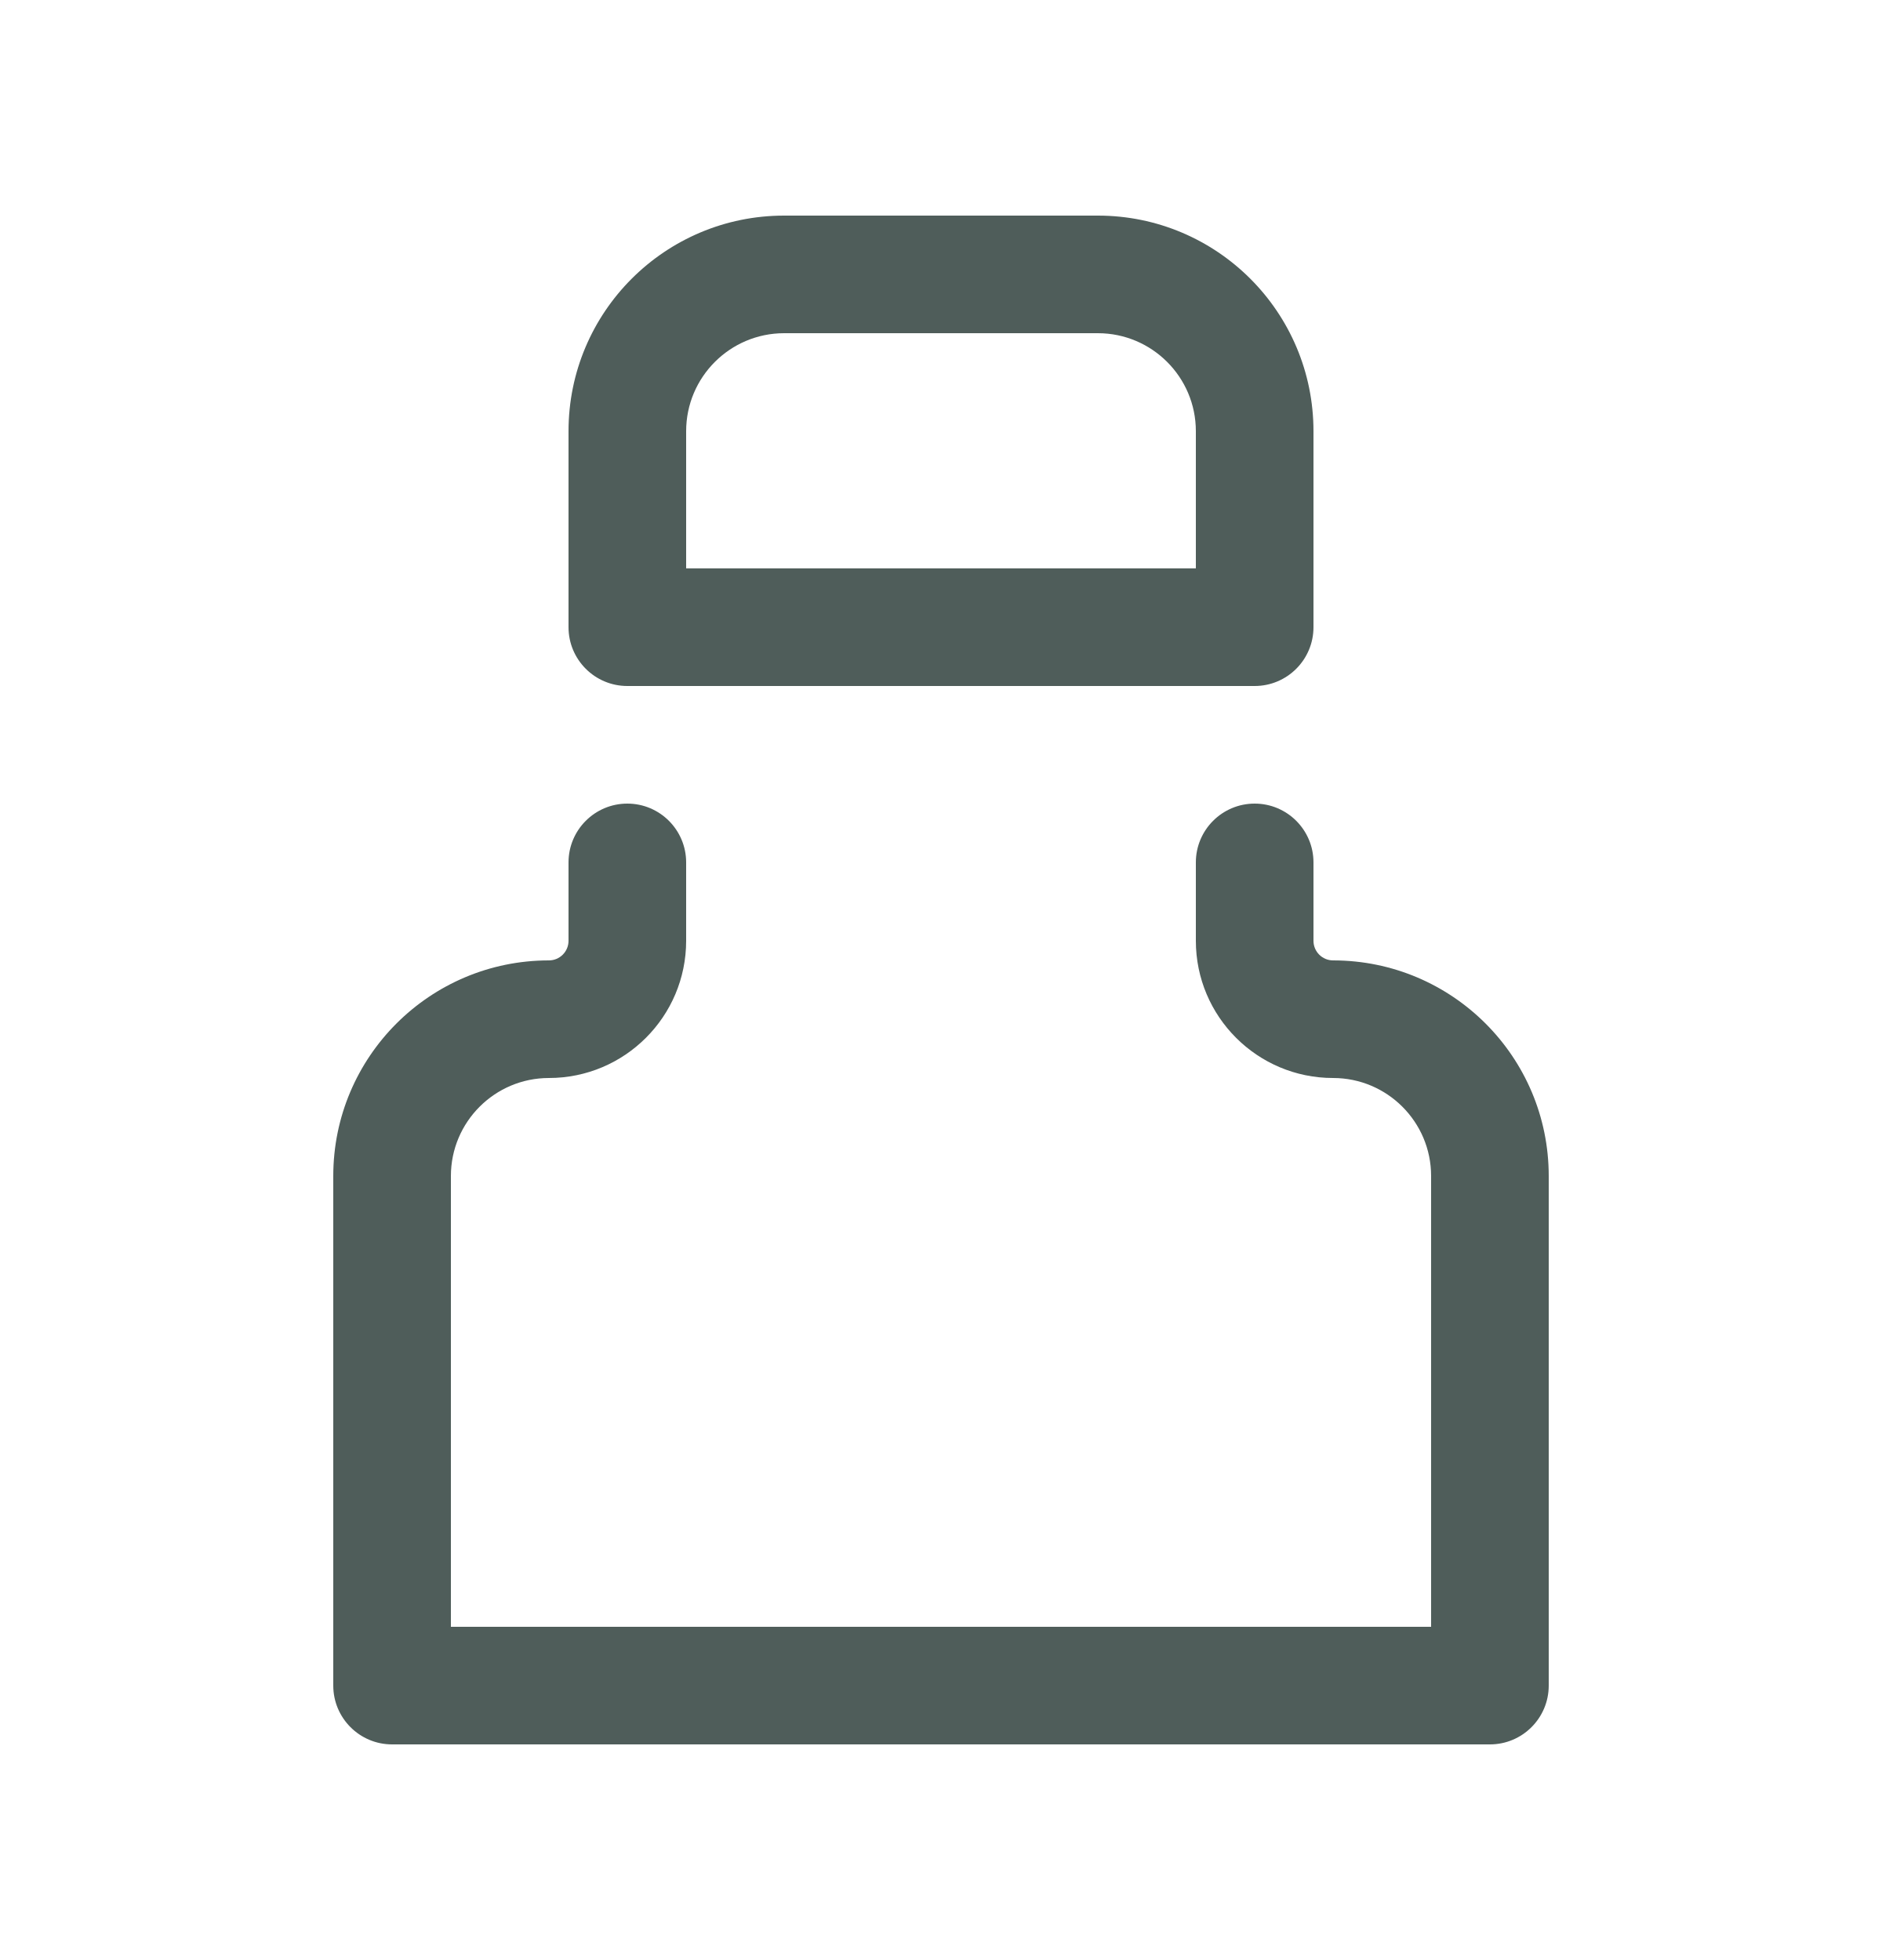
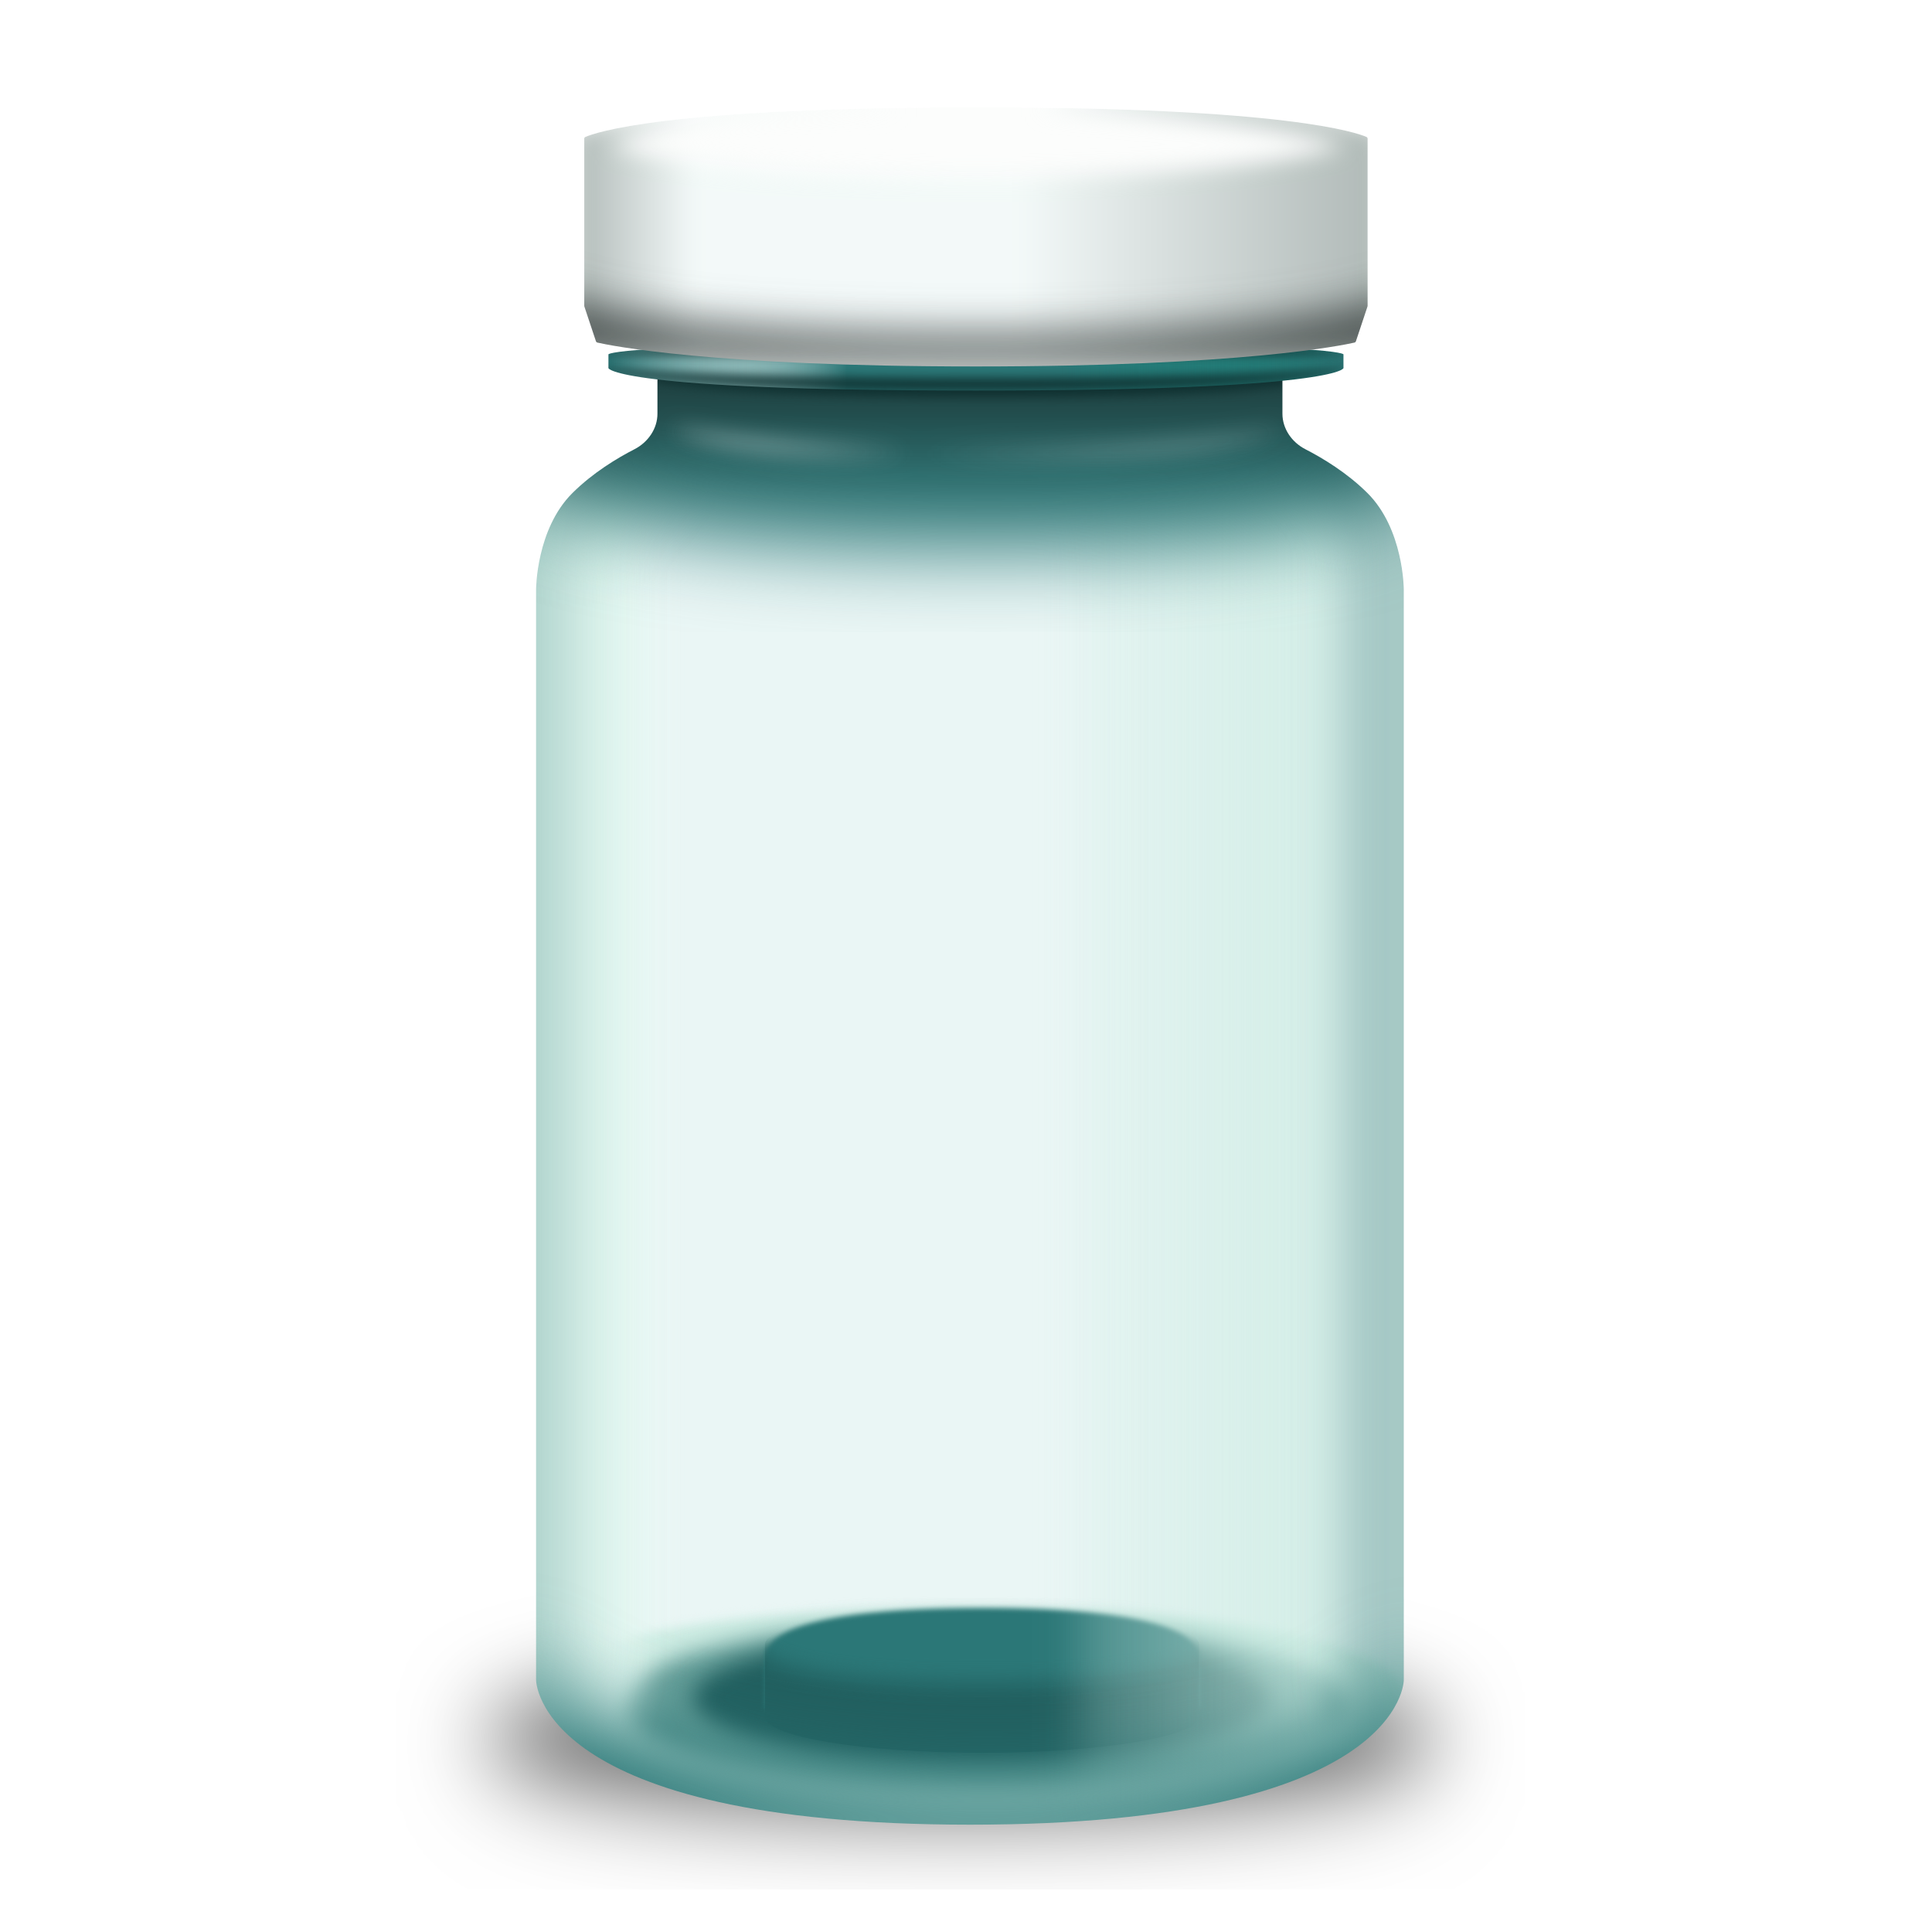
- <svg xmlns="http://www.w3.org/2000/svg" width="24" height="25" viewBox="0 0 24 25" fill="none">
-   <path fill-rule="evenodd" clip-rule="evenodd" d="M7.25 5.5C7.25 3.981 8.481 2.75 10 2.75H14C15.519 2.75 16.75 3.981 16.75 5.5V8C16.75 8.414 16.414 8.75 16 8.75H8C7.586 8.75 7.25 8.414 7.25 8V5.5ZM10 4.25C9.31 4.25 8.75 4.81 8.75 5.5V7.25H15.25V5.5C15.25 4.81 14.69 4.25 14 4.25H10ZM8 10.25C8.414 10.25 8.75 10.586 8.75 11V12C8.75 12.966 7.966 13.75 7 13.75C6.31 13.75 5.75 14.31 5.75 15V20.75H18.25V15C18.25 14.31 17.69 13.75 17 13.75C16.034 13.75 15.25 12.966 15.25 12V11C15.25 10.586 15.586 10.25 16 10.25C16.414 10.25 16.75 10.586 16.75 11V12C16.75 12.138 16.862 12.25 17 12.25C18.519 12.25 19.75 13.481 19.75 15V21.5C19.75 21.914 19.414 22.25 19 22.25H5C4.586 22.25 4.25 21.914 4.25 21.5V15C4.25 13.481 5.481 12.25 7 12.25C7.138 12.25 7.25 12.138 7.25 12V11C7.25 10.586 7.586 10.25 8 10.25Z" fill="#4F5D5A" />
+ <svg xmlns="http://www.w3.org/2000/svg" width="120" height="120" viewBox="0 0 120 120" fill="none">
+   <g opacity="0.6" filter="url(#filter0_df_8134_217046)">
+     <ellipse cx="59.667" cy="107.667" rx="29.667" ry="4.333" fill="black" />
+   </g>
+   <mask id="mask0_8134_217046" style="mask-type:alpha" maskUnits="userSpaceOnUse" x="33" y="22" width="55" height="92">
+     <path d="M33.297 36.609V104.351C33.297 104.351 33.297 113.334 60.244 113.334C87.192 113.334 87.192 104.351 87.192 104.351V36.609C87.192 36.609 87.192 32.866 84.93 30.62C83.661 29.36 82.155 28.454 81.077 27.901C80.24 27.471 79.654 26.632 79.654 25.696V22.761H40.835V25.696C40.835 26.632 40.248 27.471 39.411 27.901C38.334 28.454 36.827 29.36 35.558 30.62C33.297 32.866 33.297 36.609 33.297 36.609Z" fill="#D9D9D9" />
+   </mask>
+   <g mask="url(#mask0_8134_217046)">
+     <path d="M33.297 36.609V104.351C33.297 104.351 33.297 113.334 60.244 113.334C87.192 113.334 87.192 104.351 87.192 104.351V36.609C87.192 36.609 87.192 32.866 84.93 30.62C83.661 29.36 82.155 28.454 81.077 27.901C80.24 27.471 79.654 26.632 79.654 25.696V22.761H40.835V25.696C40.835 26.632 40.248 27.471 39.411 27.901C38.334 28.454 36.827 29.36 35.558 30.62C33.297 32.866 33.297 36.609 33.297 36.609Z" fill="#EAF6F5" />
+     <g filter="url(#filter1_f_8134_217046)">
+       <path d="M32.922 104.726C32.922 104.726 34.815 99.86 60.058 99.86C85.3 99.86 87.194 104.726 87.194 104.726V114.082H32.922L32.922 104.726Z" fill="#CCEBE2" />
+     </g>
+     <g filter="url(#filter2_f_8134_217046)">
+       <ellipse cx="60.995" cy="105.849" rx="22.456" ry="5.24" fill="#619B96" />
+     </g>
+     <g filter="url(#filter3_f_8134_217046)">
+       <ellipse cx="60.996" cy="105.474" rx="17.965" ry="4.117" fill="#215F5F" />
+     </g>
+     <g filter="url(#filter4_f_8134_217046)">
+       <path d="M74.463 102.894C74.463 104.135 68.431 104.378 60.989 104.378C53.548 104.378 47.516 104.135 47.516 102.894C47.516 101.654 49.674 99.887 60.989 99.887C72.304 99.887 74.463 101.654 74.463 102.894Z" fill="#2B7777" />
+       <path d="M60.989 108.121C68.431 108.121 74.463 107.115 74.463 105.875V102.894H47.516V105.875C47.516 107.115 53.548 108.121 60.989 108.121Z" fill="#2B7777" />
+     </g>
+     <mask id="mask1_8134_217046" style="mask-type:alpha" maskUnits="userSpaceOnUse" x="47" y="99" width="28" height="10">
+       <path d="M74.463 102.133C74.463 105.482 47.516 105.482 47.516 102.133C47.516 100.892 53.548 99.887 60.989 99.887C68.431 99.887 74.463 100.892 74.463 102.133Z" fill="#2B7777" />
+       <path d="M60.989 108.869C68.431 108.869 74.463 107.864 74.463 106.624V102.133H47.516V106.624C47.516 107.864 53.548 108.869 60.989 108.869Z" fill="#2B7777" />
+     </mask>
+     <g mask="url(#mask1_8134_217046)">
+       <g filter="url(#filter5_f_8134_217046)">
+         <path d="M60.991 104.572C72.219 104.572 75.588 103.176 75.588 101.384L77.459 107.11C77.459 108.901 70.086 110.353 60.991 110.353C51.896 110.353 44.523 108.901 44.523 107.11L46.395 101.384C46.395 103.176 49.763 104.572 60.991 104.572Z" fill="#215F5F" />
+       </g>
+     </g>
+     <g opacity="0.8" filter="url(#filter6_f_8134_217046)">
+       <path d="M78.338 28.749H61.738C61.738 28.749 66.845 30.242 66.845 34.347C66.845 56.027 66.845 107.211 66.845 111.6C66.845 120.226 83.445 119.567 83.445 111.6C83.445 107.211 83.445 56.027 83.445 34.347C83.445 30.242 78.338 28.749 78.338 28.749Z" fill="url(#paint0_linear_8134_217046)" />
+     </g>
+     <g filter="url(#filter7_f_8134_217046)">
+       <path d="M42.653 22.761C42.653 22.761 44.524 25.755 43.775 27.627C43.027 29.498 39.658 30.246 39.658 34.363C39.658 56.106 39.658 99.202 39.658 103.603C39.658 112.254 28.805 110.095 28.805 102.106C28.805 97.705 29.927 56.106 29.927 34.363C29.927 28.82 40.744 28.916 42.653 22.761Z" fill="#E6FAF3" />
+     </g>
+     <g opacity="0.5" filter="url(#filter8_f_8134_217046)">
+       <path d="M80.254 22.761C80.254 22.761 78.382 25.755 79.131 27.627C79.879 29.498 83.248 30.246 83.248 34.363C83.248 56.106 83.248 99.202 83.248 103.603C83.248 112.254 94.102 110.095 94.102 102.106C94.102 97.705 92.979 56.106 92.979 34.363C92.979 28.82 82.162 28.916 80.254 22.761Z" fill="#619B96" />
+     </g>
+     <g opacity="0.5" filter="url(#filter9_f_8134_217046)">
+       <path d="M38.16 22.761C38.16 22.761 40.032 25.755 39.283 27.627C38.535 29.498 35.166 30.246 35.166 34.363C35.166 56.106 35.166 99.202 35.166 103.603C35.166 112.254 24.312 110.095 24.312 102.106C24.312 97.705 25.435 56.106 25.435 34.363C25.435 28.82 36.252 28.916 38.16 22.761Z" fill="#619B96" />
+     </g>
+     <g filter="url(#filter10_f_8134_217046)">
+       <path d="M31.055 102.48C31.055 102.48 36.669 110.714 61.37 110.714C86.072 110.714 88.692 102.48 88.692 102.48V115.579H31.055V102.48Z" fill="#2B7777" />
+     </g>
+     <g filter="url(#filter11_f_8134_217046)">
+       <path d="M31.055 28.375C31.055 28.375 31.055 33.989 61.37 33.989C91.686 33.989 88.692 28.375 88.692 28.375V15.276H31.055V28.375Z" fill="url(#paint1_linear_8134_217046)" />
+     </g>
+     <g opacity="0.8" filter="url(#filter12_f_8134_217046)">
+       <path d="M41.531 26.503C41.531 26.503 44.374 27.626 60.619 27.626C76.864 27.626 79.707 26.503 79.707 26.503C79.707 26.503 76.458 28.749 60.619 28.749C44.78 28.749 41.531 26.503 41.531 26.503Z" fill="url(#paint2_linear_8134_217046)" />
+     </g>
+     <g filter="url(#filter13_f_8134_217046)">
+       <path d="M61.368 23.509C81.953 23.509 84.573 22.761 84.573 22.761C84.573 22.761 84.198 24.632 61.368 24.632C38.538 24.632 37.789 22.761 37.789 22.761C37.789 22.761 40.783 23.509 61.368 23.509Z" fill="#0E2F2F" />
+     </g>
+   </g>
+   <mask id="mask2_8134_217046" style="mask-type:alpha" maskUnits="userSpaceOnUse" x="37" y="21" width="47" height="4">
+     <path d="M37.789 22.868V22.012C37.789 22.012 37.789 21.317 60.62 21.317C83.45 21.317 83.45 22.012 83.45 22.012V22.868C83.45 22.868 83.076 24.258 60.62 24.258C38.163 24.258 37.789 22.868 37.789 22.868Z" fill="#D9D9D9" />
+   </mask>
+   <g mask="url(#mask2_8134_217046)">
+     <path d="M37.789 22.867V21.584C37.789 21.584 37.789 20.889 60.62 20.889C83.45 20.889 83.45 21.584 83.45 21.584V22.867C83.45 22.867 82.327 24.631 60.62 24.631C38.912 24.631 37.789 22.867 37.789 22.867Z" fill="#2B7777" />
+     <path d="M37.789 22.867V21.584C37.789 21.584 37.789 20.889 60.62 20.889C83.45 20.889 83.45 21.584 83.45 21.584V22.867C83.45 22.867 82.327 25.38 60.62 25.38C38.912 25.38 37.789 22.867 37.789 22.867Z" fill="url(#paint3_linear_8134_217046)" />
+     <g filter="url(#filter14_f_8134_217046)">
+       <path d="M60.618 23.509C81.203 23.509 83.823 22.761 83.823 22.761C83.823 22.761 83.448 24.258 60.618 24.258C37.788 24.258 37.039 22.761 37.039 22.761C37.039 22.761 40.033 23.509 60.618 23.509Z" fill="#0E2F2F" />
+     </g>
+     <g filter="url(#filter15_f_8134_217046)">
+       <path d="M60.618 22.012H83.823C83.823 22.012 83.448 21.263 60.618 21.263C37.788 21.263 37.039 22.012 37.039 22.012H60.618Z" fill="#0E2F2F" />
+     </g>
+   </g>
+   <mask id="mask3_8134_217046" style="mask-type:alpha" maskUnits="userSpaceOnUse" x="36" y="6" width="49" height="17">
+     <path d="M36.289 8.617C36.289 8.568 36.312 8.526 36.357 8.506C36.919 8.259 41.287 6.667 60.617 6.667C79.947 6.667 84.314 8.259 84.876 8.506C84.921 8.526 84.944 8.568 84.944 8.617V18.996C84.944 19.011 84.942 19.025 84.937 19.038L84.219 21.194C84.204 21.237 84.169 21.27 84.124 21.28C83.404 21.444 77.111 22.761 60.617 22.761C44.122 22.761 37.829 21.444 37.109 21.28C37.064 21.27 37.029 21.237 37.014 21.194L36.296 19.038C36.291 19.025 36.289 19.011 36.289 18.996V8.617Z" fill="#D9D9D9" />
+   </mask>
+   <g mask="url(#mask3_8134_217046)">
+     <path d="M36.289 8.538C36.289 8.538 39.657 6.667 60.617 6.667C81.576 6.667 84.944 8.538 84.944 8.538V19.018L84.195 21.264C84.195 21.264 78.207 23.135 60.617 23.135C43.026 23.135 37.038 21.264 37.038 21.264L36.289 19.018V8.538Z" fill="#FCFDFC" />
+     <g opacity="0.5" filter="url(#filter16_f_8134_217046)">
+       <path d="M35.578 8.191C35.578 8.191 40.531 6.286 56.15 6.667C50.435 7.048 43.959 6.667 37.864 9.078C40.807 9.886 47.247 10.956 60.721 10.956C74.195 10.956 80.635 9.886 83.578 9.078C79.388 7.81 74.054 7.429 64.531 6.667C74.054 4.382 85.864 8.191 85.864 8.191V19.414L85.09 21.854C85.09 21.854 78.901 22.667 60.721 22.667C42.541 22.667 36.352 21.854 36.352 21.854L35.578 19.414V8.191Z" fill="url(#paint4_linear_8134_217046)" />
+     </g>
+     <g opacity="0.8" filter="url(#filter17_f_8134_217046)">
+       <path d="M33.297 17.935C33.297 17.935 37.08 20.763 60.618 20.763C84.157 20.763 87.94 17.935 87.94 17.935V19.434L87.1 21.929C87.1 21.929 80.374 22.761 60.618 22.761C40.863 22.761 34.138 21.929 34.138 21.929L33.297 19.434V17.935Z" fill="#2B3231" />
+     </g>
+   </g>
+   <defs>
+     <filter id="filter0_df_8134_217046" x="24.667" y="98" width="70.003" height="19.333" filterUnits="userSpaceOnUse" color-interpolation-filters="sRGB">
+       <feFlood flood-opacity="0" result="BackgroundImageFix" />
+       <feColorMatrix in="SourceAlpha" type="matrix" values="0 0 0 0 0 0 0 0 0 0 0 0 0 0 0 0 0 0 127 0" result="hardAlpha" />
+       <feOffset dy="2.667" />
+       <feGaussianBlur stdDeviation="1.333" />
+       <feComposite in2="hardAlpha" operator="out" />
+       <feColorMatrix type="matrix" values="0 0 0 0 0 0 0 0 0 0 0 0 0 0 0 0 0 0 0.25 0" />
+       <feBlend mode="normal" in2="BackgroundImageFix" result="effect1_dropShadow_8134_217046" />
+       <feBlend mode="normal" in="SourceGraphic" in2="effect1_dropShadow_8134_217046" result="shape" />
+       <feGaussianBlur stdDeviation="2.667" result="effect2_foregroundBlur_8134_217046" />
+     </filter>
+     <filter id="filter1_f_8134_217046" x="32.267" y="99.205" width="55.583" height="15.532" filterUnits="userSpaceOnUse" color-interpolation-filters="sRGB">
+       <feFlood flood-opacity="0" result="BackgroundImageFix" />
+       <feBlend mode="normal" in="SourceGraphic" in2="BackgroundImageFix" result="shape" />
+       <feGaussianBlur stdDeviation="0.327" result="effect1_foregroundBlur_8134_217046" />
+     </filter>
+     <filter id="filter2_f_8134_217046" x="37.229" y="99.299" width="47.534" height="13.099" filterUnits="userSpaceOnUse" color-interpolation-filters="sRGB">
+       <feFlood flood-opacity="0" result="BackgroundImageFix" />
+       <feBlend mode="normal" in="SourceGraphic" in2="BackgroundImageFix" result="shape" />
+       <feGaussianBlur stdDeviation="0.655" result="effect1_foregroundBlur_8134_217046" />
+     </filter>
+     <filter id="filter3_f_8134_217046" x="41.721" y="100.047" width="38.55" height="10.854" filterUnits="userSpaceOnUse" color-interpolation-filters="sRGB">
+       <feFlood flood-opacity="0" result="BackgroundImageFix" />
+       <feBlend mode="normal" in="SourceGraphic" in2="BackgroundImageFix" result="shape" />
+       <feGaussianBlur stdDeviation="0.655" result="effect1_foregroundBlur_8134_217046" />
+     </filter>
+     <filter id="filter4_f_8134_217046" x="47.188" y="99.559" width="27.6" height="8.889" filterUnits="userSpaceOnUse" color-interpolation-filters="sRGB">
+       <feFlood flood-opacity="0" result="BackgroundImageFix" />
+       <feBlend mode="normal" in="SourceGraphic" in2="BackgroundImageFix" result="shape" />
+       <feGaussianBlur stdDeviation="0.164" result="effect1_foregroundBlur_8134_217046" />
+     </filter>
+     <filter id="filter5_f_8134_217046" x="43.214" y="100.074" width="35.557" height="11.589" filterUnits="userSpaceOnUse" color-interpolation-filters="sRGB">
+       <feFlood flood-opacity="0" result="BackgroundImageFix" />
+       <feBlend mode="normal" in="SourceGraphic" in2="BackgroundImageFix" result="shape" />
+       <feGaussianBlur stdDeviation="0.655" result="effect1_foregroundBlur_8134_217046" />
+     </filter>
+     <filter id="filter6_f_8134_217046" x="59.114" y="26.129" width="26.951" height="94.316" filterUnits="userSpaceOnUse" color-interpolation-filters="sRGB">
+       <feFlood flood-opacity="0" result="BackgroundImageFix" />
+       <feBlend mode="normal" in="SourceGraphic" in2="BackgroundImageFix" result="shape" />
+       <feGaussianBlur stdDeviation="1.31" result="effect1_foregroundBlur_8134_217046" />
+     </filter>
+     <filter id="filter7_f_8134_217046" x="26.185" y="20.141" width="20.388" height="91.648" filterUnits="userSpaceOnUse" color-interpolation-filters="sRGB">
+       <feFlood flood-opacity="0" result="BackgroundImageFix" />
+       <feBlend mode="normal" in="SourceGraphic" in2="BackgroundImageFix" result="shape" />
+       <feGaussianBlur stdDeviation="1.31" result="effect1_foregroundBlur_8134_217046" />
+     </filter>
+     <filter id="filter8_f_8134_217046" x="76.333" y="20.141" width="20.388" height="91.648" filterUnits="userSpaceOnUse" color-interpolation-filters="sRGB">
+       <feFlood flood-opacity="0" result="BackgroundImageFix" />
+       <feBlend mode="normal" in="SourceGraphic" in2="BackgroundImageFix" result="shape" />
+       <feGaussianBlur stdDeviation="1.31" result="effect1_foregroundBlur_8134_217046" />
+     </filter>
+     <filter id="filter9_f_8134_217046" x="19.073" y="17.521" width="25.628" height="96.888" filterUnits="userSpaceOnUse" color-interpolation-filters="sRGB">
+       <feFlood flood-opacity="0" result="BackgroundImageFix" />
+       <feBlend mode="normal" in="SourceGraphic" in2="BackgroundImageFix" result="shape" />
+       <feGaussianBlur stdDeviation="2.62" result="effect1_foregroundBlur_8134_217046" />
+     </filter>
+     <filter id="filter10_f_8134_217046" x="25.815" y="97.24" width="68.12" height="23.579" filterUnits="userSpaceOnUse" color-interpolation-filters="sRGB">
+       <feFlood flood-opacity="0" result="BackgroundImageFix" />
+       <feBlend mode="normal" in="SourceGraphic" in2="BackgroundImageFix" result="shape" />
+       <feGaussianBlur stdDeviation="2.62" result="effect1_foregroundBlur_8134_217046" />
+     </filter>
+     <filter id="filter11_f_8134_217046" x="25.815" y="10.036" width="68.198" height="29.193" filterUnits="userSpaceOnUse" color-interpolation-filters="sRGB">
+       <feFlood flood-opacity="0" result="BackgroundImageFix" />
+       <feBlend mode="normal" in="SourceGraphic" in2="BackgroundImageFix" result="shape" />
+       <feGaussianBlur stdDeviation="2.62" result="effect1_foregroundBlur_8134_217046" />
+     </filter>
+     <filter id="filter12_f_8134_217046" x="40.221" y="25.194" width="40.792" height="4.865" filterUnits="userSpaceOnUse" color-interpolation-filters="sRGB">
+       <feFlood flood-opacity="0" result="BackgroundImageFix" />
+       <feBlend mode="normal" in="SourceGraphic" in2="BackgroundImageFix" result="shape" />
+       <feGaussianBlur stdDeviation="0.655" result="effect1_foregroundBlur_8134_217046" />
+     </filter>
+     <filter id="filter13_f_8134_217046" x="37.134" y="22.106" width="48.091" height="3.181" filterUnits="userSpaceOnUse" color-interpolation-filters="sRGB">
+       <feFlood flood-opacity="0" result="BackgroundImageFix" />
+       <feBlend mode="normal" in="SourceGraphic" in2="BackgroundImageFix" result="shape" />
+       <feGaussianBlur stdDeviation="0.327" result="effect1_foregroundBlur_8134_217046" />
+     </filter>
+     <filter id="filter14_f_8134_217046" x="36.384" y="22.105" width="48.091" height="2.807" filterUnits="userSpaceOnUse" color-interpolation-filters="sRGB">
+       <feFlood flood-opacity="0" result="BackgroundImageFix" />
+       <feBlend mode="normal" in="SourceGraphic" in2="BackgroundImageFix" result="shape" />
+       <feGaussianBlur stdDeviation="0.327" result="effect1_foregroundBlur_8134_217046" />
+     </filter>
+     <filter id="filter15_f_8134_217046" x="36.384" y="20.608" width="48.091" height="2.058" filterUnits="userSpaceOnUse" color-interpolation-filters="sRGB">
+       <feFlood flood-opacity="0" result="BackgroundImageFix" />
+       <feBlend mode="normal" in="SourceGraphic" in2="BackgroundImageFix" result="shape" />
+       <feGaussianBlur stdDeviation="0.327" result="effect1_foregroundBlur_8134_217046" />
+     </filter>
+     <filter id="filter16_f_8134_217046" x="34.245" y="4.604" width="52.956" height="19.397" filterUnits="userSpaceOnUse" color-interpolation-filters="sRGB">
+       <feFlood flood-opacity="0" result="BackgroundImageFix" />
+       <feBlend mode="normal" in="SourceGraphic" in2="BackgroundImageFix" result="shape" />
+       <feGaussianBlur stdDeviation="0.667" result="effect1_foregroundBlur_8134_217046" />
+     </filter>
+     <filter id="filter17_f_8134_217046" x="30.63" y="15.268" width="59.974" height="10.159" filterUnits="userSpaceOnUse" color-interpolation-filters="sRGB">
+       <feFlood flood-opacity="0" result="BackgroundImageFix" />
+       <feBlend mode="normal" in="SourceGraphic" in2="BackgroundImageFix" result="shape" />
+       <feGaussianBlur stdDeviation="1.333" result="effect1_foregroundBlur_8134_217046" />
+     </filter>
+     <linearGradient id="paint0_linear_8134_217046" x1="61.738" y1="73.287" x2="83.445" y2="73.287" gradientUnits="userSpaceOnUse">
+       <stop stop-color="#CCEBE2" stop-opacity="0" />
+       <stop offset="1" stop-color="#CCEBE2" />
+     </linearGradient>
+     <linearGradient id="paint1_linear_8134_217046" x1="59.914" y1="33.989" x2="59.914" y2="24.258" gradientUnits="userSpaceOnUse">
+       <stop offset="0.4" stop-color="#2B7777" />
+       <stop offset="1" stop-color="#1E3A3A" />
+     </linearGradient>
+     <linearGradient id="paint2_linear_8134_217046" x1="41.531" y1="27.626" x2="78.959" y2="27.945" gradientUnits="userSpaceOnUse">
+       <stop stop-color="#EAF6F5" />
+       <stop offset="0.405" stop-color="#EAF6F5" stop-opacity="0" />
+       <stop offset="1" stop-color="#EAF6F5" stop-opacity="0.5" />
+     </linearGradient>
+     <linearGradient id="paint3_linear_8134_217046" x1="37.789" y1="22.199" x2="83.45" y2="22.199" gradientUnits="userSpaceOnUse">
+       <stop stop-color="#2B7777" />
+       <stop offset="0.18" stop-color="#EAF6F5" stop-opacity="0.5" />
+       <stop offset="0.325" stop-color="#2B7777" />
+       <stop offset="0.615" stop-color="#2B7777" />
+       <stop offset="0.83" stop-color="#1C8078" stop-opacity="0.5" />
+       <stop offset="1" stop-color="#2B7777" />
+     </linearGradient>
+     <linearGradient id="paint4_linear_8134_217046" x1="35.578" y1="15.348" x2="85.864" y2="15.348" gradientUnits="userSpaceOnUse">
+       <stop stop-color="#627470" />
+       <stop offset="0.15" stop-color="#EAF6F5" />
+       <stop offset="0.55" stop-color="#EAF6F5" />
+       <stop offset="1" stop-color="#627470" />
+     </linearGradient>
+   </defs>
</svg>
